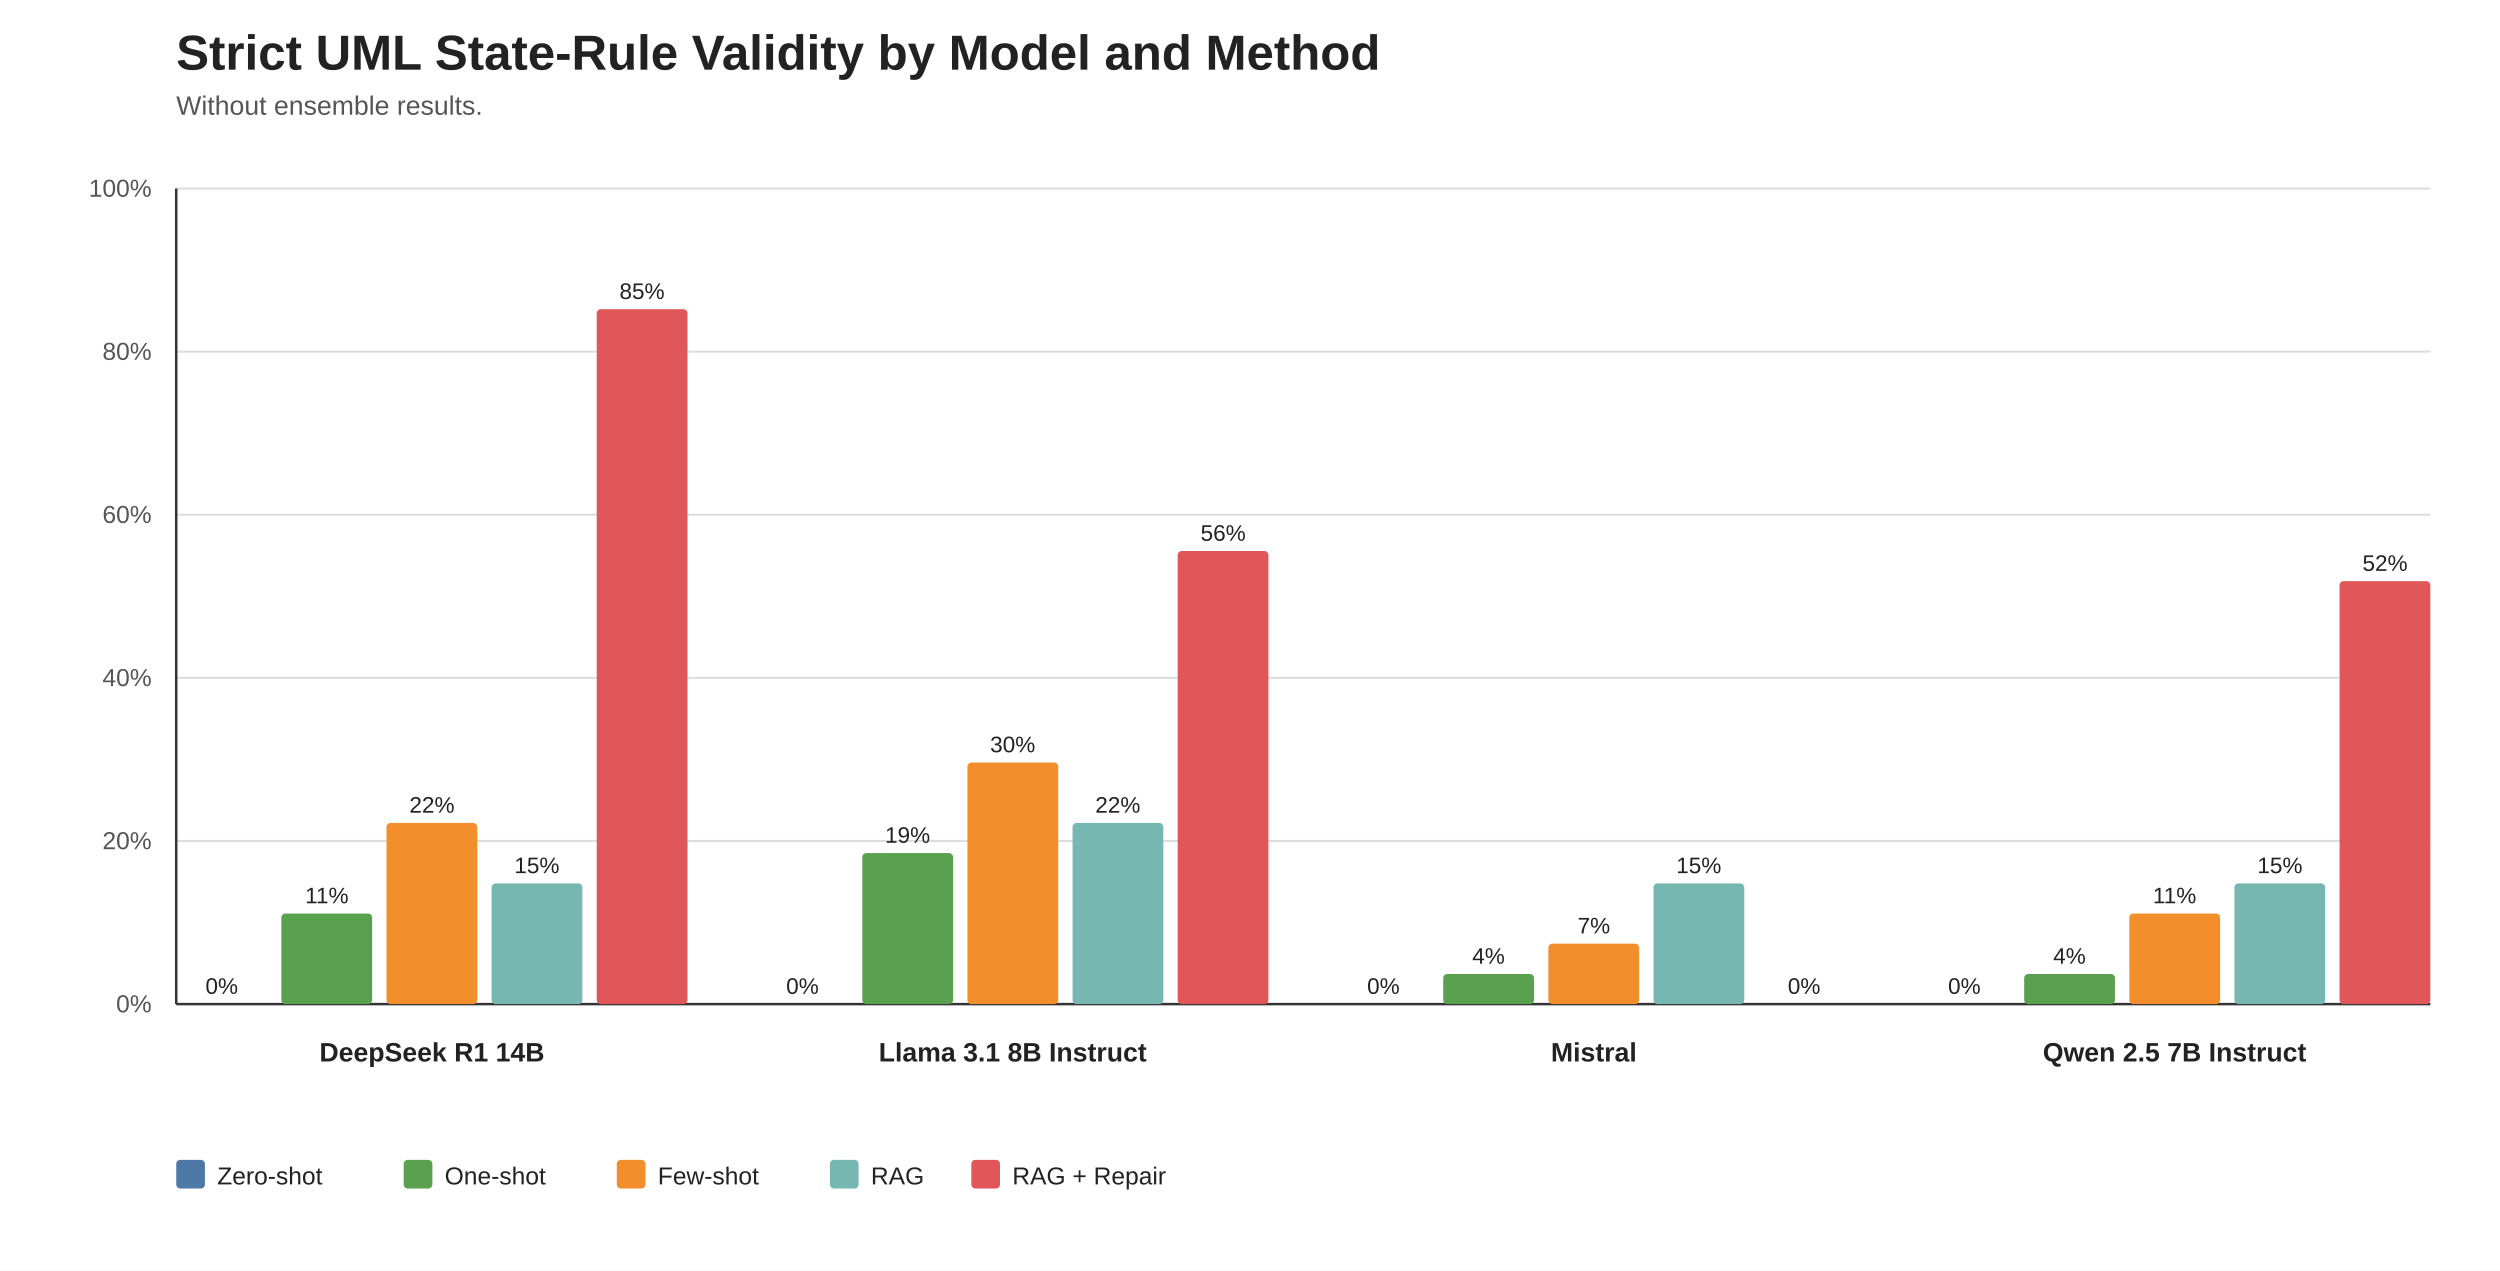
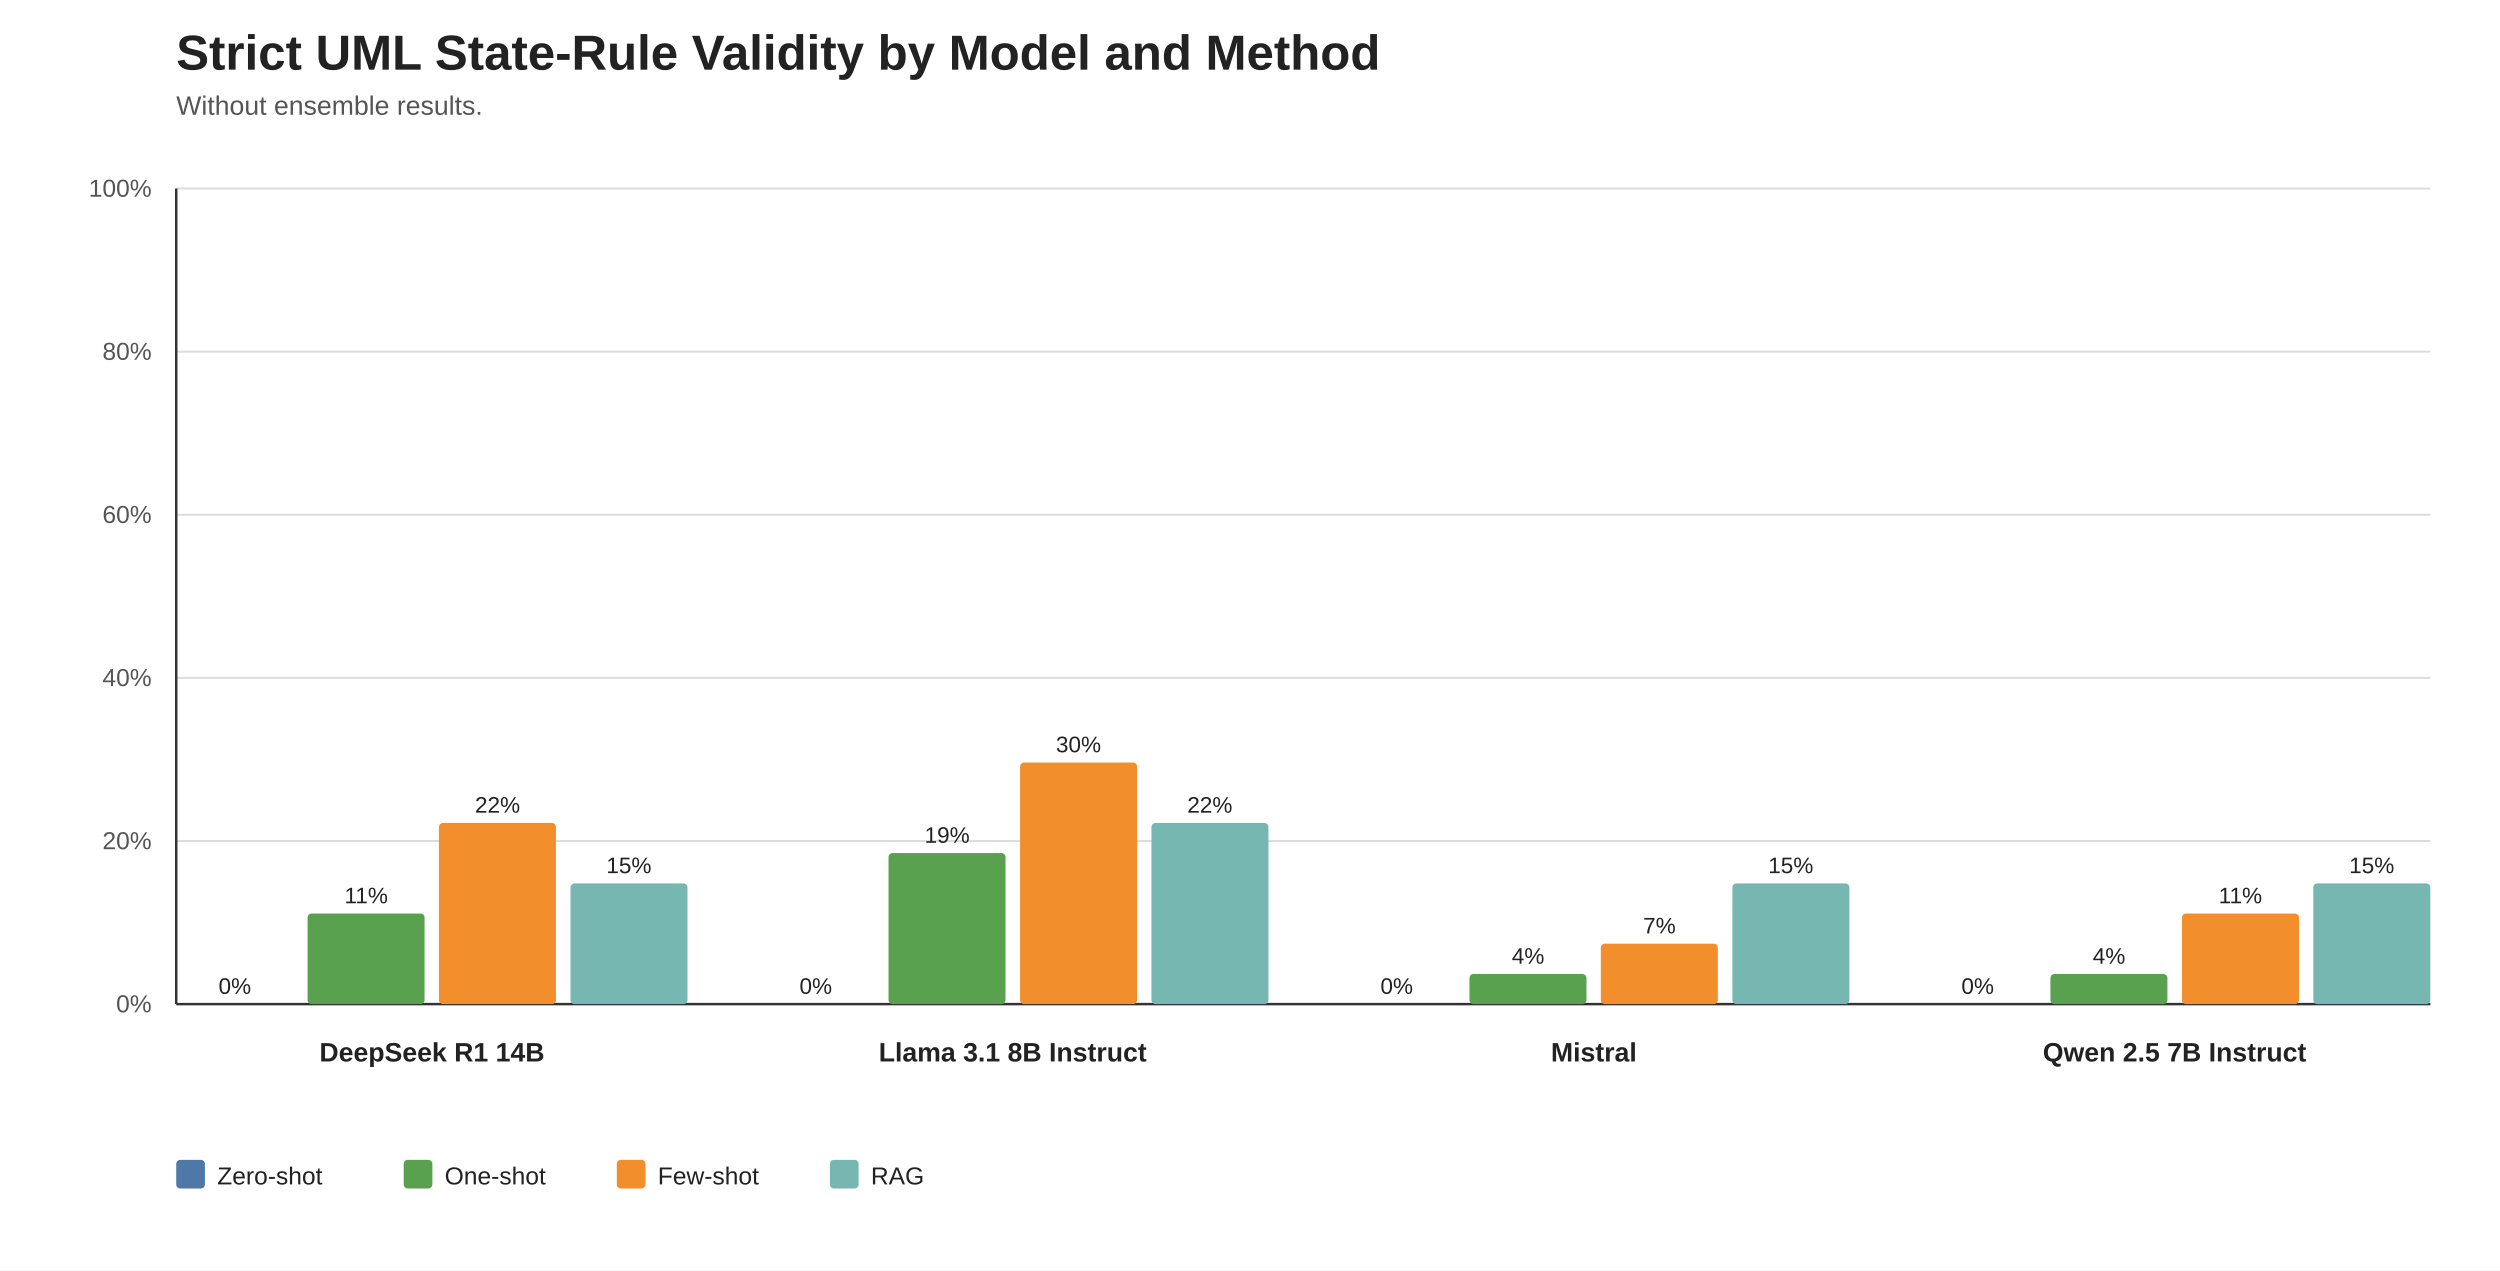
<svg xmlns="http://www.w3.org/2000/svg" width="1220" height="620" viewBox="0 0 1220 620">
  <style>
text { font-family: Arial, Helvetica, sans-serif; fill: #222; }
.title { font-size: 24px; font-weight: 700; }
.subtitle { font-size: 13px; fill: #555; }
.axis { stroke: #333; stroke-width: 1.2; }
.grid { stroke: #ddd; stroke-width: 1; }
.tick { font-size: 12px; fill: #555; }
.model { font-size: 13px; font-weight: 700; }
.value { font-size: 11px; fill: #222; }
.legend { font-size: 12px; }
</style>
  <rect width="100%" height="100%" fill="#fff" />
  <text class="title" x="86" y="34">Strict UML State-Rule Validity by Model and Method</text>
  <text class="subtitle" x="86" y="56">Without ensemble results.</text>
  <line class="grid" x1="86" y1="490.0" x2="1186" y2="490.0" />
  <text class="tick" x="74" y="494.0" text-anchor="end">0%</text>
  <line class="grid" x1="86" y1="410.4" x2="1186" y2="410.4" />
  <text class="tick" x="74" y="414.4" text-anchor="end">20%</text>
  <line class="grid" x1="86" y1="330.8" x2="1186" y2="330.8" />
  <text class="tick" x="74" y="334.8" text-anchor="end">40%</text>
  <line class="grid" x1="86" y1="251.2" x2="1186" y2="251.2" />
  <text class="tick" x="74" y="255.2" text-anchor="end">60%</text>
  <line class="grid" x1="86" y1="171.6" x2="1186" y2="171.6" />
  <text class="tick" x="74" y="175.6" text-anchor="end">80%</text>
  <line class="grid" x1="86" y1="92.0" x2="1186" y2="92.0" />
  <text class="tick" x="74" y="96.0" text-anchor="end">100%</text>
  <line class="axis" x1="86" y1="92" x2="86" y2="490" />
  <line class="axis" x1="86" y1="490" x2="1186" y2="490" />
-   <rect x="86.0" y="490.0" width="44.3" height="0.0" rx="2" fill="#4E79A7" />
-   <text class="value" x="108.2" y="485.0" text-anchor="middle">0%</text>
-   <rect x="137.3" y="445.8" width="44.3" height="44.2" rx="2" fill="#59A14F" />
-   <text class="value" x="159.5" y="440.8" text-anchor="middle">11%</text>
-   <rect x="188.6" y="401.6" width="44.3" height="88.4" rx="2" fill="#F28E2B" />
-   <text class="value" x="210.8" y="396.6" text-anchor="middle">22%</text>
-   <rect x="239.9" y="431.1" width="44.3" height="58.9" rx="2" fill="#76B7B2" />
-   <text class="value" x="262.0" y="426.1" text-anchor="middle">15%</text>
-   <rect x="291.2" y="150.9" width="44.3" height="339.1" rx="2" fill="#E15759" />
-   <text class="value" x="313.3" y="145.9" text-anchor="middle">85%</text>
+   <rect x="86.0" y="490.0" width="57.1" height="0.0" rx="2" fill="#4E79A7" />
+   <text class="value" x="114.6" y="485.0" text-anchor="middle">0%</text>
+   <rect x="150.1" y="445.8" width="57.1" height="44.2" rx="2" fill="#59A14F" />
+   <text class="value" x="178.7" y="440.8" text-anchor="middle">11%</text>
+   <rect x="214.2" y="401.6" width="57.1" height="88.4" rx="2" fill="#F28E2B" />
+   <text class="value" x="242.8" y="396.6" text-anchor="middle">22%</text>
+   <rect x="278.4" y="431.1" width="57.1" height="58.9" rx="2" fill="#76B7B2" />
+   <text class="value" x="306.9" y="426.1" text-anchor="middle">15%</text>
  <text class="model" x="210.8" y="518" text-anchor="middle">DeepSeek R1 14B</text>
-   <rect x="369.5" y="490.0" width="44.3" height="0.0" rx="2" fill="#4E79A7" />
-   <text class="value" x="391.6" y="485.0" text-anchor="middle">0%</text>
-   <rect x="420.8" y="416.3" width="44.3" height="73.7" rx="2" fill="#59A14F" />
-   <text class="value" x="442.9" y="411.3" text-anchor="middle">19%</text>
-   <rect x="472.1" y="372.1" width="44.3" height="117.9" rx="2" fill="#F28E2B" />
-   <text class="value" x="494.2" y="367.1" text-anchor="middle">30%</text>
-   <rect x="523.4" y="401.6" width="44.3" height="88.4" rx="2" fill="#76B7B2" />
-   <text class="value" x="545.5" y="396.6" text-anchor="middle">22%</text>
-   <rect x="574.7" y="268.9" width="44.3" height="221.1" rx="2" fill="#E15759" />
-   <text class="value" x="596.9" y="263.9" text-anchor="middle">56%</text>
+   <rect x="369.5" y="490.0" width="57.1" height="0.0" rx="2" fill="#4E79A7" />
+   <text class="value" x="398.1" y="485.0" text-anchor="middle">0%</text>
+   <rect x="433.6" y="416.3" width="57.1" height="73.7" rx="2" fill="#59A14F" />
+   <text class="value" x="462.2" y="411.3" text-anchor="middle">19%</text>
+   <rect x="497.8" y="372.1" width="57.1" height="117.9" rx="2" fill="#F28E2B" />
+   <text class="value" x="526.3" y="367.1" text-anchor="middle">30%</text>
+   <rect x="561.9" y="401.6" width="57.1" height="88.4" rx="2" fill="#76B7B2" />
+   <text class="value" x="590.4" y="396.6" text-anchor="middle">22%</text>
  <text class="model" x="494.2" y="518" text-anchor="middle">Llama 3.1 8B Instruct</text>
-   <rect x="653.0" y="490.0" width="44.3" height="0.0" rx="2" fill="#4E79A7" />
-   <text class="value" x="675.1" y="485.0" text-anchor="middle">0%</text>
-   <rect x="704.3" y="475.3" width="44.3" height="14.7" rx="2" fill="#59A14F" />
-   <text class="value" x="726.4" y="470.3" text-anchor="middle">4%</text>
-   <rect x="755.6" y="460.5" width="44.3" height="29.5" rx="2" fill="#F28E2B" />
-   <text class="value" x="777.8" y="455.5" text-anchor="middle">7%</text>
-   <rect x="806.9" y="431.1" width="44.3" height="58.9" rx="2" fill="#76B7B2" />
-   <text class="value" x="829.0" y="426.1" text-anchor="middle">15%</text>
-   <rect x="858.2" y="490.0" width="44.3" height="0.0" rx="2" fill="#E15759" />
-   <text class="value" x="880.4" y="485.0" text-anchor="middle">0%</text>
+   <rect x="653.0" y="490.0" width="57.1" height="0.0" rx="2" fill="#4E79A7" />
+   <text class="value" x="681.6" y="485.0" text-anchor="middle">0%</text>
+   <rect x="717.1" y="475.3" width="57.1" height="14.7" rx="2" fill="#59A14F" />
+   <text class="value" x="745.7" y="470.3" text-anchor="middle">4%</text>
+   <rect x="781.2" y="460.5" width="57.1" height="29.5" rx="2" fill="#F28E2B" />
+   <text class="value" x="809.8" y="455.5" text-anchor="middle">7%</text>
+   <rect x="845.4" y="431.1" width="57.1" height="58.9" rx="2" fill="#76B7B2" />
+   <text class="value" x="873.9" y="426.1" text-anchor="middle">15%</text>
  <text class="model" x="777.8" y="518" text-anchor="middle">Mistral</text>
-   <rect x="936.5" y="490.0" width="44.3" height="0.0" rx="2" fill="#4E79A7" />
-   <text class="value" x="958.6" y="485.0" text-anchor="middle">0%</text>
-   <rect x="987.8" y="475.3" width="44.3" height="14.7" rx="2" fill="#59A14F" />
-   <text class="value" x="1009.9" y="470.3" text-anchor="middle">4%</text>
-   <rect x="1039.1" y="445.8" width="44.3" height="44.2" rx="2" fill="#F28E2B" />
-   <text class="value" x="1061.2" y="440.8" text-anchor="middle">11%</text>
-   <rect x="1090.4" y="431.1" width="44.3" height="58.9" rx="2" fill="#76B7B2" />
-   <text class="value" x="1112.6" y="426.1" text-anchor="middle">15%</text>
-   <rect x="1141.7" y="283.6" width="44.3" height="206.4" rx="2" fill="#E15759" />
-   <text class="value" x="1163.9" y="278.6" text-anchor="middle">52%</text>
+   <rect x="936.5" y="490.0" width="57.1" height="0.0" rx="2" fill="#4E79A7" />
+   <text class="value" x="965.1" y="485.0" text-anchor="middle">0%</text>
+   <rect x="1000.6" y="475.3" width="57.1" height="14.7" rx="2" fill="#59A14F" />
+   <text class="value" x="1029.2" y="470.3" text-anchor="middle">4%</text>
+   <rect x="1064.8" y="445.8" width="57.1" height="44.2" rx="2" fill="#F28E2B" />
+   <text class="value" x="1093.3" y="440.8" text-anchor="middle">11%</text>
+   <rect x="1128.9" y="431.1" width="57.1" height="58.9" rx="2" fill="#76B7B2" />
+   <text class="value" x="1157.4" y="426.1" text-anchor="middle">15%</text>
  <text class="model" x="1061.2" y="518" text-anchor="middle">Qwen 2.5 7B Instruct</text>
  <rect x="86" y="566" width="14" height="14" fill="#4E79A7" rx="2" />
  <text class="legend" x="106" y="578">Zero-shot</text>
  <rect x="197" y="566" width="14" height="14" fill="#59A14F" rx="2" />
  <text class="legend" x="217" y="578">One-shot</text>
  <rect x="301" y="566" width="14" height="14" fill="#F28E2B" rx="2" />
  <text class="legend" x="321" y="578">Few-shot</text>
  <rect x="405" y="566" width="14" height="14" fill="#76B7B2" rx="2" />
  <text class="legend" x="425" y="578">RAG</text>
-   <rect x="474" y="566" width="14" height="14" fill="#E15759" rx="2" />
-   <text class="legend" x="494" y="578">RAG + Repair</text>
</svg>
